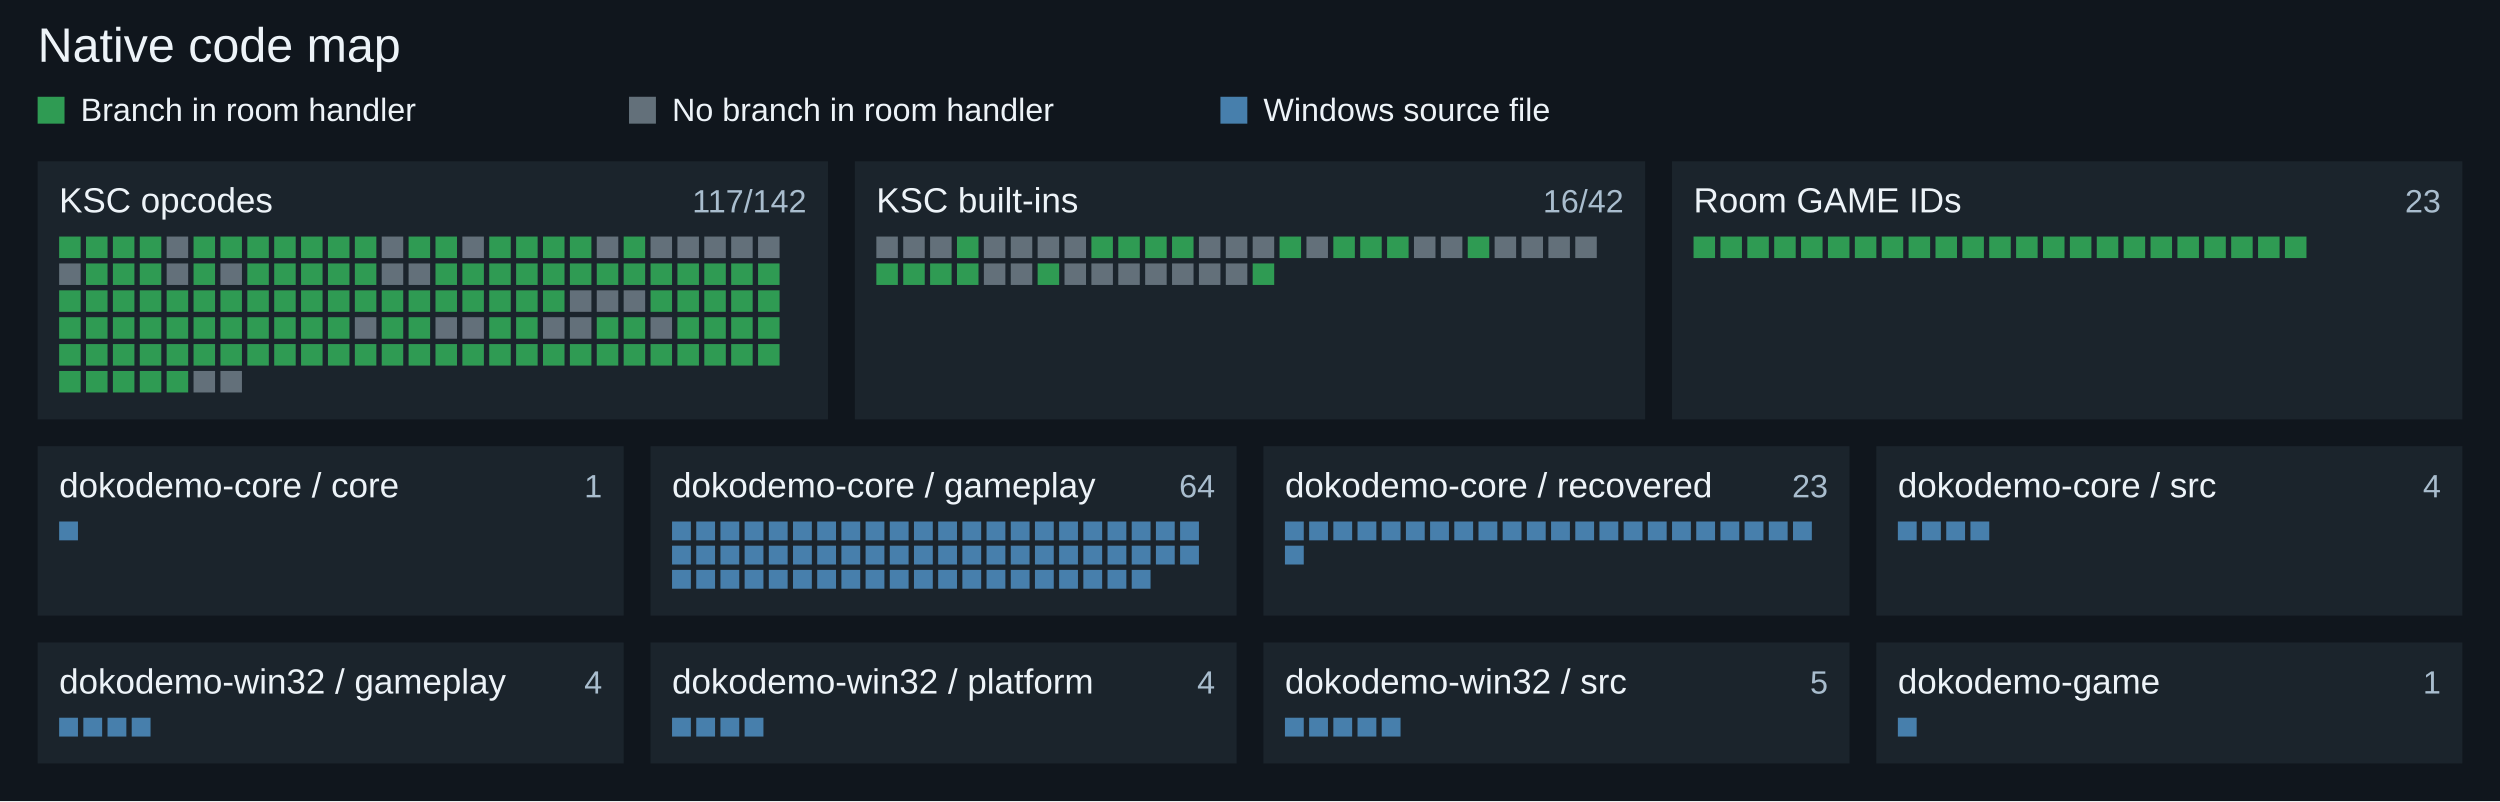
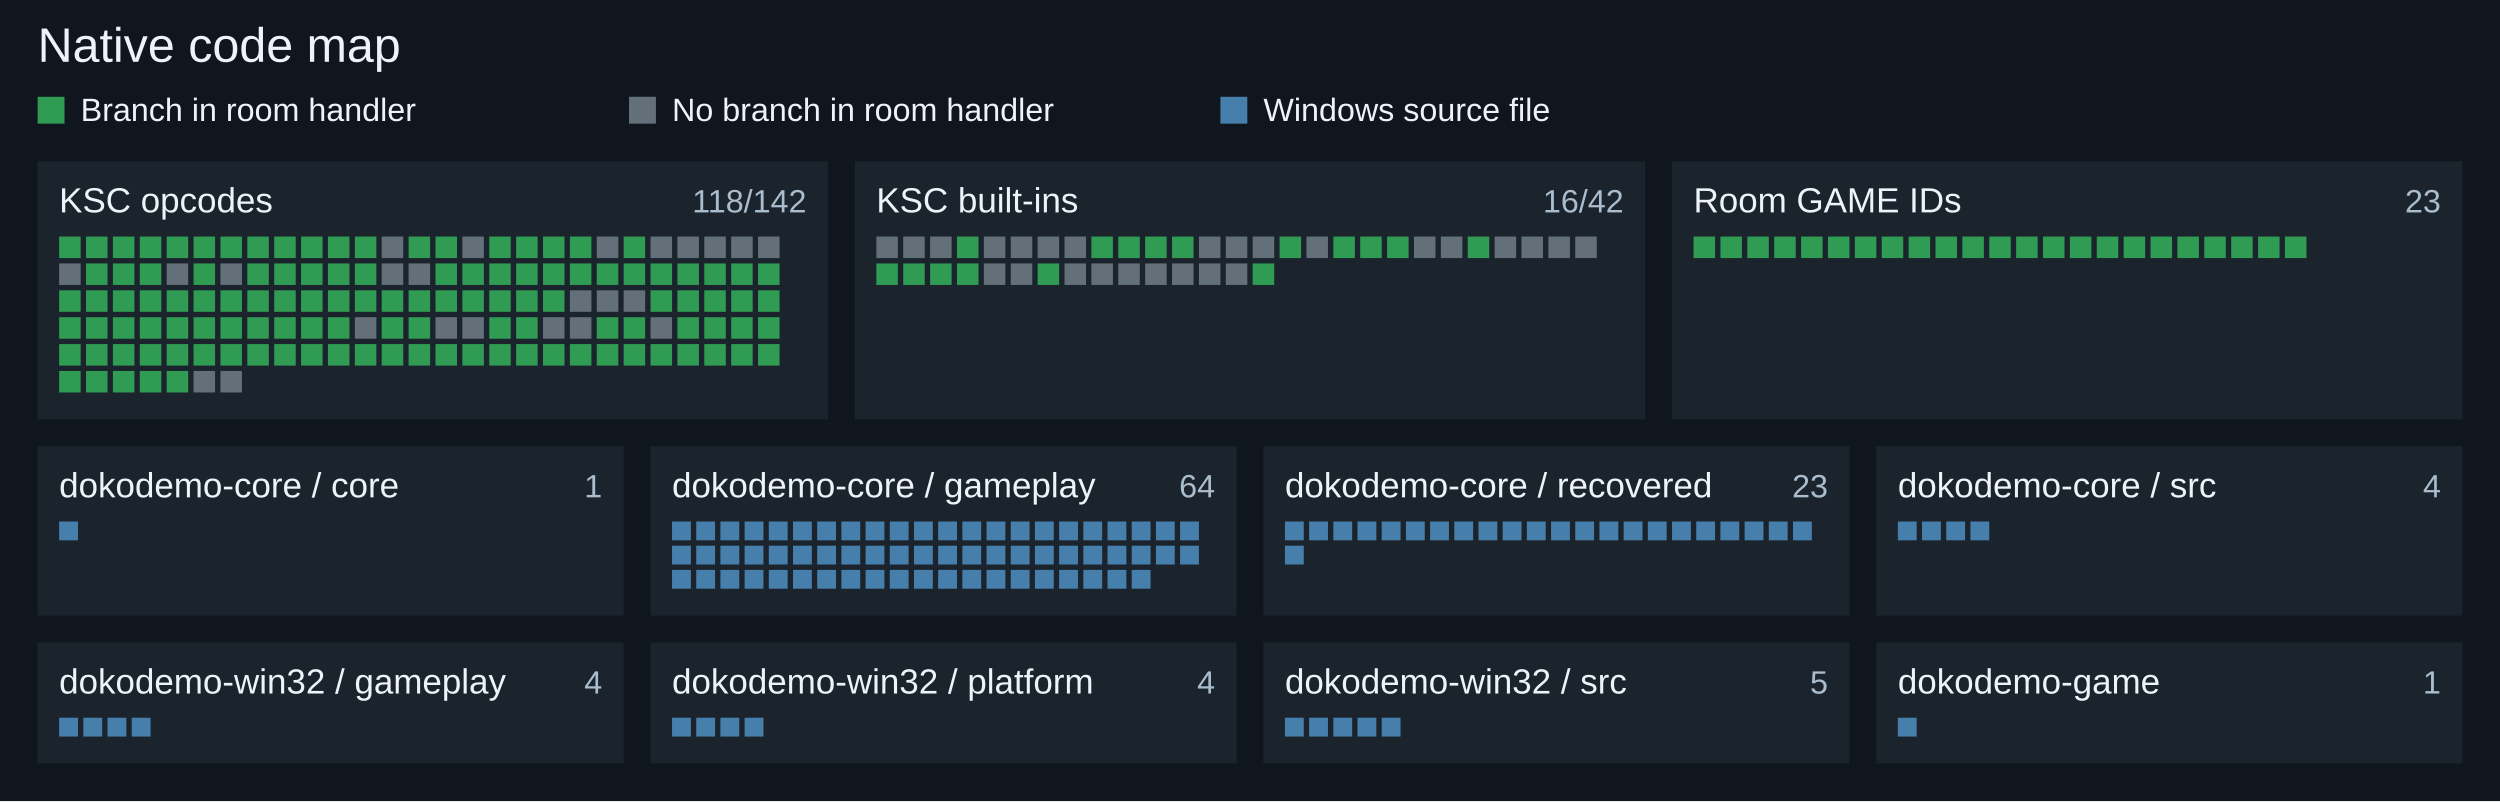
<svg xmlns="http://www.w3.org/2000/svg" width="930" height="298" viewBox="0 0 930 298" role="img" aria-label="Native code map. Each square represents a dispatch ID or Windows source file.">
  <rect x="0" y="0" width="930" height="298" fill="#10161d" />
  <g font-family="Segoe UI, Arial, sans-serif">
    <text x="14" y="23" font-size="18" fill="#edf3f8">Native code map</text>
    <rect x="14" y="36" width="10" height="10" fill="#2f9b53" />
    <text x="30" y="45" font-size="12" fill="#edf3f8">Branch in room handler</text>
    <rect x="234" y="36" width="10" height="10" fill="#63707a" />
    <text x="250" y="45" font-size="12" fill="#edf3f8">No branch in room handler</text>
    <rect x="454" y="36" width="10" height="10" fill="#477fac" />
    <text x="470" y="45" font-size="12" fill="#edf3f8">Windows source file</text>
    <rect x="14" y="60" width="294" height="96" fill="#1b242c" />
    <text x="22" y="79" font-size="13" fill="#edf3f8">KSC opcodes</text>
-     <text x="300" y="79" font-size="12" fill="#a9bdce" text-anchor="end">117/142</text>
+     <text x="300" y="79" font-size="12" fill="#a9bdce" text-anchor="end">118/142</text>
    <rect x="22" y="88" width="8" height="8" fill="#2f9b53" />
    <rect x="32" y="88" width="8" height="8" fill="#2f9b53" />
    <rect x="42" y="88" width="8" height="8" fill="#2f9b53" />
    <rect x="52" y="88" width="8" height="8" fill="#2f9b53" />
-     <rect x="62" y="88" width="8" height="8" fill="#63707a" />
+     <rect x="62" y="88" width="8" height="8" fill="#2f9b53" />
    <rect x="72" y="88" width="8" height="8" fill="#2f9b53" />
    <rect x="82" y="88" width="8" height="8" fill="#2f9b53" />
    <rect x="92" y="88" width="8" height="8" fill="#2f9b53" />
    <rect x="102" y="88" width="8" height="8" fill="#2f9b53" />
    <rect x="112" y="88" width="8" height="8" fill="#2f9b53" />
    <rect x="122" y="88" width="8" height="8" fill="#2f9b53" />
    <rect x="132" y="88" width="8" height="8" fill="#2f9b53" />
    <rect x="142" y="88" width="8" height="8" fill="#63707a" />
    <rect x="152" y="88" width="8" height="8" fill="#2f9b53" />
    <rect x="162" y="88" width="8" height="8" fill="#2f9b53" />
    <rect x="172" y="88" width="8" height="8" fill="#63707a" />
    <rect x="182" y="88" width="8" height="8" fill="#2f9b53" />
    <rect x="192" y="88" width="8" height="8" fill="#2f9b53" />
    <rect x="202" y="88" width="8" height="8" fill="#2f9b53" />
    <rect x="212" y="88" width="8" height="8" fill="#2f9b53" />
    <rect x="222" y="88" width="8" height="8" fill="#63707a" />
    <rect x="232" y="88" width="8" height="8" fill="#2f9b53" />
    <rect x="242" y="88" width="8" height="8" fill="#63707a" />
    <rect x="252" y="88" width="8" height="8" fill="#63707a" />
    <rect x="262" y="88" width="8" height="8" fill="#63707a" />
    <rect x="272" y="88" width="8" height="8" fill="#63707a" />
    <rect x="282" y="88" width="8" height="8" fill="#63707a" />
    <rect x="22" y="98" width="8" height="8" fill="#63707a" />
    <rect x="32" y="98" width="8" height="8" fill="#2f9b53" />
    <rect x="42" y="98" width="8" height="8" fill="#2f9b53" />
    <rect x="52" y="98" width="8" height="8" fill="#2f9b53" />
    <rect x="62" y="98" width="8" height="8" fill="#63707a" />
    <rect x="72" y="98" width="8" height="8" fill="#2f9b53" />
    <rect x="82" y="98" width="8" height="8" fill="#63707a" />
    <rect x="92" y="98" width="8" height="8" fill="#2f9b53" />
    <rect x="102" y="98" width="8" height="8" fill="#2f9b53" />
    <rect x="112" y="98" width="8" height="8" fill="#2f9b53" />
    <rect x="122" y="98" width="8" height="8" fill="#2f9b53" />
    <rect x="132" y="98" width="8" height="8" fill="#2f9b53" />
    <rect x="142" y="98" width="8" height="8" fill="#63707a" />
    <rect x="152" y="98" width="8" height="8" fill="#63707a" />
    <rect x="162" y="98" width="8" height="8" fill="#2f9b53" />
    <rect x="172" y="98" width="8" height="8" fill="#2f9b53" />
    <rect x="182" y="98" width="8" height="8" fill="#2f9b53" />
    <rect x="192" y="98" width="8" height="8" fill="#2f9b53" />
    <rect x="202" y="98" width="8" height="8" fill="#2f9b53" />
    <rect x="212" y="98" width="8" height="8" fill="#2f9b53" />
    <rect x="222" y="98" width="8" height="8" fill="#2f9b53" />
    <rect x="232" y="98" width="8" height="8" fill="#2f9b53" />
    <rect x="242" y="98" width="8" height="8" fill="#2f9b53" />
    <rect x="252" y="98" width="8" height="8" fill="#2f9b53" />
    <rect x="262" y="98" width="8" height="8" fill="#2f9b53" />
    <rect x="272" y="98" width="8" height="8" fill="#2f9b53" />
    <rect x="282" y="98" width="8" height="8" fill="#2f9b53" />
    <rect x="22" y="108" width="8" height="8" fill="#2f9b53" />
    <rect x="32" y="108" width="8" height="8" fill="#2f9b53" />
    <rect x="42" y="108" width="8" height="8" fill="#2f9b53" />
    <rect x="52" y="108" width="8" height="8" fill="#2f9b53" />
    <rect x="62" y="108" width="8" height="8" fill="#2f9b53" />
    <rect x="72" y="108" width="8" height="8" fill="#2f9b53" />
    <rect x="82" y="108" width="8" height="8" fill="#2f9b53" />
    <rect x="92" y="108" width="8" height="8" fill="#2f9b53" />
    <rect x="102" y="108" width="8" height="8" fill="#2f9b53" />
    <rect x="112" y="108" width="8" height="8" fill="#2f9b53" />
    <rect x="122" y="108" width="8" height="8" fill="#2f9b53" />
    <rect x="132" y="108" width="8" height="8" fill="#2f9b53" />
    <rect x="142" y="108" width="8" height="8" fill="#2f9b53" />
    <rect x="152" y="108" width="8" height="8" fill="#2f9b53" />
    <rect x="162" y="108" width="8" height="8" fill="#2f9b53" />
    <rect x="172" y="108" width="8" height="8" fill="#2f9b53" />
    <rect x="182" y="108" width="8" height="8" fill="#2f9b53" />
    <rect x="192" y="108" width="8" height="8" fill="#2f9b53" />
    <rect x="202" y="108" width="8" height="8" fill="#2f9b53" />
    <rect x="212" y="108" width="8" height="8" fill="#63707a" />
    <rect x="222" y="108" width="8" height="8" fill="#63707a" />
    <rect x="232" y="108" width="8" height="8" fill="#63707a" />
    <rect x="242" y="108" width="8" height="8" fill="#2f9b53" />
    <rect x="252" y="108" width="8" height="8" fill="#2f9b53" />
    <rect x="262" y="108" width="8" height="8" fill="#2f9b53" />
    <rect x="272" y="108" width="8" height="8" fill="#2f9b53" />
    <rect x="282" y="108" width="8" height="8" fill="#2f9b53" />
    <rect x="22" y="118" width="8" height="8" fill="#2f9b53" />
    <rect x="32" y="118" width="8" height="8" fill="#2f9b53" />
    <rect x="42" y="118" width="8" height="8" fill="#2f9b53" />
    <rect x="52" y="118" width="8" height="8" fill="#2f9b53" />
    <rect x="62" y="118" width="8" height="8" fill="#2f9b53" />
    <rect x="72" y="118" width="8" height="8" fill="#2f9b53" />
    <rect x="82" y="118" width="8" height="8" fill="#2f9b53" />
    <rect x="92" y="118" width="8" height="8" fill="#2f9b53" />
    <rect x="102" y="118" width="8" height="8" fill="#2f9b53" />
    <rect x="112" y="118" width="8" height="8" fill="#2f9b53" />
    <rect x="122" y="118" width="8" height="8" fill="#2f9b53" />
    <rect x="132" y="118" width="8" height="8" fill="#63707a" />
    <rect x="142" y="118" width="8" height="8" fill="#2f9b53" />
    <rect x="152" y="118" width="8" height="8" fill="#2f9b53" />
    <rect x="162" y="118" width="8" height="8" fill="#63707a" />
    <rect x="172" y="118" width="8" height="8" fill="#63707a" />
    <rect x="182" y="118" width="8" height="8" fill="#2f9b53" />
    <rect x="192" y="118" width="8" height="8" fill="#2f9b53" />
    <rect x="202" y="118" width="8" height="8" fill="#63707a" />
    <rect x="212" y="118" width="8" height="8" fill="#63707a" />
    <rect x="222" y="118" width="8" height="8" fill="#2f9b53" />
    <rect x="232" y="118" width="8" height="8" fill="#2f9b53" />
    <rect x="242" y="118" width="8" height="8" fill="#63707a" />
    <rect x="252" y="118" width="8" height="8" fill="#2f9b53" />
    <rect x="262" y="118" width="8" height="8" fill="#2f9b53" />
    <rect x="272" y="118" width="8" height="8" fill="#2f9b53" />
    <rect x="282" y="118" width="8" height="8" fill="#2f9b53" />
    <rect x="22" y="128" width="8" height="8" fill="#2f9b53" />
    <rect x="32" y="128" width="8" height="8" fill="#2f9b53" />
    <rect x="42" y="128" width="8" height="8" fill="#2f9b53" />
    <rect x="52" y="128" width="8" height="8" fill="#2f9b53" />
    <rect x="62" y="128" width="8" height="8" fill="#2f9b53" />
    <rect x="72" y="128" width="8" height="8" fill="#2f9b53" />
    <rect x="82" y="128" width="8" height="8" fill="#2f9b53" />
    <rect x="92" y="128" width="8" height="8" fill="#2f9b53" />
    <rect x="102" y="128" width="8" height="8" fill="#2f9b53" />
    <rect x="112" y="128" width="8" height="8" fill="#2f9b53" />
    <rect x="122" y="128" width="8" height="8" fill="#2f9b53" />
    <rect x="132" y="128" width="8" height="8" fill="#2f9b53" />
    <rect x="142" y="128" width="8" height="8" fill="#2f9b53" />
    <rect x="152" y="128" width="8" height="8" fill="#2f9b53" />
    <rect x="162" y="128" width="8" height="8" fill="#2f9b53" />
    <rect x="172" y="128" width="8" height="8" fill="#2f9b53" />
    <rect x="182" y="128" width="8" height="8" fill="#2f9b53" />
    <rect x="192" y="128" width="8" height="8" fill="#2f9b53" />
    <rect x="202" y="128" width="8" height="8" fill="#2f9b53" />
    <rect x="212" y="128" width="8" height="8" fill="#2f9b53" />
    <rect x="222" y="128" width="8" height="8" fill="#2f9b53" />
    <rect x="232" y="128" width="8" height="8" fill="#2f9b53" />
    <rect x="242" y="128" width="8" height="8" fill="#2f9b53" />
    <rect x="252" y="128" width="8" height="8" fill="#2f9b53" />
    <rect x="262" y="128" width="8" height="8" fill="#2f9b53" />
    <rect x="272" y="128" width="8" height="8" fill="#2f9b53" />
    <rect x="282" y="128" width="8" height="8" fill="#2f9b53" />
    <rect x="22" y="138" width="8" height="8" fill="#2f9b53" />
    <rect x="32" y="138" width="8" height="8" fill="#2f9b53" />
    <rect x="42" y="138" width="8" height="8" fill="#2f9b53" />
    <rect x="52" y="138" width="8" height="8" fill="#2f9b53" />
    <rect x="62" y="138" width="8" height="8" fill="#2f9b53" />
    <rect x="72" y="138" width="8" height="8" fill="#63707a" />
    <rect x="82" y="138" width="8" height="8" fill="#63707a" />
    <rect x="318" y="60" width="294" height="96" fill="#1b242c" />
    <text x="326" y="79" font-size="13" fill="#edf3f8">KSC built-ins</text>
    <text x="604" y="79" font-size="12" fill="#a9bdce" text-anchor="end">16/42</text>
    <rect x="326" y="88" width="8" height="8" fill="#63707a" />
    <rect x="336" y="88" width="8" height="8" fill="#63707a" />
    <rect x="346" y="88" width="8" height="8" fill="#63707a" />
    <rect x="356" y="88" width="8" height="8" fill="#2f9b53" />
    <rect x="366" y="88" width="8" height="8" fill="#63707a" />
    <rect x="376" y="88" width="8" height="8" fill="#63707a" />
    <rect x="386" y="88" width="8" height="8" fill="#63707a" />
    <rect x="396" y="88" width="8" height="8" fill="#63707a" />
    <rect x="406" y="88" width="8" height="8" fill="#2f9b53" />
    <rect x="416" y="88" width="8" height="8" fill="#2f9b53" />
    <rect x="426" y="88" width="8" height="8" fill="#2f9b53" />
    <rect x="436" y="88" width="8" height="8" fill="#2f9b53" />
    <rect x="446" y="88" width="8" height="8" fill="#63707a" />
    <rect x="456" y="88" width="8" height="8" fill="#63707a" />
    <rect x="466" y="88" width="8" height="8" fill="#63707a" />
    <rect x="476" y="88" width="8" height="8" fill="#2f9b53" />
    <rect x="486" y="88" width="8" height="8" fill="#63707a" />
    <rect x="496" y="88" width="8" height="8" fill="#2f9b53" />
    <rect x="506" y="88" width="8" height="8" fill="#2f9b53" />
    <rect x="516" y="88" width="8" height="8" fill="#2f9b53" />
    <rect x="526" y="88" width="8" height="8" fill="#63707a" />
    <rect x="536" y="88" width="8" height="8" fill="#63707a" />
    <rect x="546" y="88" width="8" height="8" fill="#2f9b53" />
    <rect x="556" y="88" width="8" height="8" fill="#63707a" />
    <rect x="566" y="88" width="8" height="8" fill="#63707a" />
    <rect x="576" y="88" width="8" height="8" fill="#63707a" />
    <rect x="586" y="88" width="8" height="8" fill="#63707a" />
    <rect x="326" y="98" width="8" height="8" fill="#2f9b53" />
    <rect x="336" y="98" width="8" height="8" fill="#2f9b53" />
    <rect x="346" y="98" width="8" height="8" fill="#2f9b53" />
    <rect x="356" y="98" width="8" height="8" fill="#2f9b53" />
    <rect x="366" y="98" width="8" height="8" fill="#63707a" />
    <rect x="376" y="98" width="8" height="8" fill="#63707a" />
    <rect x="386" y="98" width="8" height="8" fill="#2f9b53" />
    <rect x="396" y="98" width="8" height="8" fill="#63707a" />
    <rect x="406" y="98" width="8" height="8" fill="#63707a" />
    <rect x="416" y="98" width="8" height="8" fill="#63707a" />
    <rect x="426" y="98" width="8" height="8" fill="#63707a" />
    <rect x="436" y="98" width="8" height="8" fill="#63707a" />
    <rect x="446" y="98" width="8" height="8" fill="#63707a" />
    <rect x="456" y="98" width="8" height="8" fill="#63707a" />
    <rect x="466" y="98" width="8" height="8" fill="#2f9b53" />
    <rect x="622" y="60" width="294" height="96" fill="#1b242c" />
    <text x="630" y="79" font-size="13" fill="#edf3f8">Room GAME IDs</text>
    <text x="908" y="79" font-size="12" fill="#a9bdce" text-anchor="end">23</text>
    <rect x="630" y="88" width="8" height="8" fill="#2f9b53" />
    <rect x="640" y="88" width="8" height="8" fill="#2f9b53" />
    <rect x="650" y="88" width="8" height="8" fill="#2f9b53" />
    <rect x="660" y="88" width="8" height="8" fill="#2f9b53" />
    <rect x="670" y="88" width="8" height="8" fill="#2f9b53" />
    <rect x="680" y="88" width="8" height="8" fill="#2f9b53" />
    <rect x="690" y="88" width="8" height="8" fill="#2f9b53" />
    <rect x="700" y="88" width="8" height="8" fill="#2f9b53" />
    <rect x="710" y="88" width="8" height="8" fill="#2f9b53" />
    <rect x="720" y="88" width="8" height="8" fill="#2f9b53" />
    <rect x="730" y="88" width="8" height="8" fill="#2f9b53" />
    <rect x="740" y="88" width="8" height="8" fill="#2f9b53" />
    <rect x="750" y="88" width="8" height="8" fill="#2f9b53" />
    <rect x="760" y="88" width="8" height="8" fill="#2f9b53" />
    <rect x="770" y="88" width="8" height="8" fill="#2f9b53" />
    <rect x="780" y="88" width="8" height="8" fill="#2f9b53" />
    <rect x="790" y="88" width="8" height="8" fill="#2f9b53" />
    <rect x="800" y="88" width="8" height="8" fill="#2f9b53" />
    <rect x="810" y="88" width="8" height="8" fill="#2f9b53" />
    <rect x="820" y="88" width="8" height="8" fill="#2f9b53" />
    <rect x="830" y="88" width="8" height="8" fill="#2f9b53" />
    <rect x="840" y="88" width="8" height="8" fill="#2f9b53" />
    <rect x="850" y="88" width="8" height="8" fill="#2f9b53" />
    <rect x="14" y="166" width="218" height="63" fill="#1b242c" />
    <text x="22" y="185" font-size="13" fill="#edf3f8">dokodemo-core / core</text>
    <text x="224" y="185" font-size="12" fill="#a9bdce" text-anchor="end">1</text>
    <rect x="22" y="194" width="7" height="7" fill="#477fac" />
    <rect x="242" y="166" width="218" height="63" fill="#1b242c" />
    <text x="250" y="185" font-size="13" fill="#edf3f8">dokodemo-core / gameplay</text>
    <text x="452" y="185" font-size="12" fill="#a9bdce" text-anchor="end">64</text>
    <rect x="250" y="194" width="7" height="7" fill="#477fac" />
    <rect x="259" y="194" width="7" height="7" fill="#477fac" />
    <rect x="268" y="194" width="7" height="7" fill="#477fac" />
    <rect x="277" y="194" width="7" height="7" fill="#477fac" />
    <rect x="286" y="194" width="7" height="7" fill="#477fac" />
    <rect x="295" y="194" width="7" height="7" fill="#477fac" />
    <rect x="304" y="194" width="7" height="7" fill="#477fac" />
    <rect x="313" y="194" width="7" height="7" fill="#477fac" />
    <rect x="322" y="194" width="7" height="7" fill="#477fac" />
    <rect x="331" y="194" width="7" height="7" fill="#477fac" />
    <rect x="340" y="194" width="7" height="7" fill="#477fac" />
    <rect x="349" y="194" width="7" height="7" fill="#477fac" />
    <rect x="358" y="194" width="7" height="7" fill="#477fac" />
    <rect x="367" y="194" width="7" height="7" fill="#477fac" />
    <rect x="376" y="194" width="7" height="7" fill="#477fac" />
    <rect x="385" y="194" width="7" height="7" fill="#477fac" />
    <rect x="394" y="194" width="7" height="7" fill="#477fac" />
    <rect x="403" y="194" width="7" height="7" fill="#477fac" />
    <rect x="412" y="194" width="7" height="7" fill="#477fac" />
    <rect x="421" y="194" width="7" height="7" fill="#477fac" />
    <rect x="430" y="194" width="7" height="7" fill="#477fac" />
    <rect x="439" y="194" width="7" height="7" fill="#477fac" />
    <rect x="250" y="203" width="7" height="7" fill="#477fac" />
    <rect x="259" y="203" width="7" height="7" fill="#477fac" />
    <rect x="268" y="203" width="7" height="7" fill="#477fac" />
    <rect x="277" y="203" width="7" height="7" fill="#477fac" />
    <rect x="286" y="203" width="7" height="7" fill="#477fac" />
    <rect x="295" y="203" width="7" height="7" fill="#477fac" />
    <rect x="304" y="203" width="7" height="7" fill="#477fac" />
    <rect x="313" y="203" width="7" height="7" fill="#477fac" />
    <rect x="322" y="203" width="7" height="7" fill="#477fac" />
    <rect x="331" y="203" width="7" height="7" fill="#477fac" />
    <rect x="340" y="203" width="7" height="7" fill="#477fac" />
    <rect x="349" y="203" width="7" height="7" fill="#477fac" />
    <rect x="358" y="203" width="7" height="7" fill="#477fac" />
    <rect x="367" y="203" width="7" height="7" fill="#477fac" />
    <rect x="376" y="203" width="7" height="7" fill="#477fac" />
    <rect x="385" y="203" width="7" height="7" fill="#477fac" />
    <rect x="394" y="203" width="7" height="7" fill="#477fac" />
    <rect x="403" y="203" width="7" height="7" fill="#477fac" />
    <rect x="412" y="203" width="7" height="7" fill="#477fac" />
    <rect x="421" y="203" width="7" height="7" fill="#477fac" />
    <rect x="430" y="203" width="7" height="7" fill="#477fac" />
    <rect x="439" y="203" width="7" height="7" fill="#477fac" />
    <rect x="250" y="212" width="7" height="7" fill="#477fac" />
    <rect x="259" y="212" width="7" height="7" fill="#477fac" />
    <rect x="268" y="212" width="7" height="7" fill="#477fac" />
    <rect x="277" y="212" width="7" height="7" fill="#477fac" />
    <rect x="286" y="212" width="7" height="7" fill="#477fac" />
    <rect x="295" y="212" width="7" height="7" fill="#477fac" />
    <rect x="304" y="212" width="7" height="7" fill="#477fac" />
    <rect x="313" y="212" width="7" height="7" fill="#477fac" />
    <rect x="322" y="212" width="7" height="7" fill="#477fac" />
    <rect x="331" y="212" width="7" height="7" fill="#477fac" />
    <rect x="340" y="212" width="7" height="7" fill="#477fac" />
    <rect x="349" y="212" width="7" height="7" fill="#477fac" />
    <rect x="358" y="212" width="7" height="7" fill="#477fac" />
    <rect x="367" y="212" width="7" height="7" fill="#477fac" />
    <rect x="376" y="212" width="7" height="7" fill="#477fac" />
    <rect x="385" y="212" width="7" height="7" fill="#477fac" />
    <rect x="394" y="212" width="7" height="7" fill="#477fac" />
    <rect x="403" y="212" width="7" height="7" fill="#477fac" />
    <rect x="412" y="212" width="7" height="7" fill="#477fac" />
    <rect x="421" y="212" width="7" height="7" fill="#477fac" />
    <rect x="470" y="166" width="218" height="63" fill="#1b242c" />
    <text x="478" y="185" font-size="13" fill="#edf3f8">dokodemo-core / recovered</text>
    <text x="680" y="185" font-size="12" fill="#a9bdce" text-anchor="end">23</text>
    <rect x="478" y="194" width="7" height="7" fill="#477fac" />
    <rect x="487" y="194" width="7" height="7" fill="#477fac" />
    <rect x="496" y="194" width="7" height="7" fill="#477fac" />
    <rect x="505" y="194" width="7" height="7" fill="#477fac" />
    <rect x="514" y="194" width="7" height="7" fill="#477fac" />
    <rect x="523" y="194" width="7" height="7" fill="#477fac" />
    <rect x="532" y="194" width="7" height="7" fill="#477fac" />
    <rect x="541" y="194" width="7" height="7" fill="#477fac" />
    <rect x="550" y="194" width="7" height="7" fill="#477fac" />
    <rect x="559" y="194" width="7" height="7" fill="#477fac" />
    <rect x="568" y="194" width="7" height="7" fill="#477fac" />
    <rect x="577" y="194" width="7" height="7" fill="#477fac" />
    <rect x="586" y="194" width="7" height="7" fill="#477fac" />
    <rect x="595" y="194" width="7" height="7" fill="#477fac" />
    <rect x="604" y="194" width="7" height="7" fill="#477fac" />
    <rect x="613" y="194" width="7" height="7" fill="#477fac" />
    <rect x="622" y="194" width="7" height="7" fill="#477fac" />
    <rect x="631" y="194" width="7" height="7" fill="#477fac" />
    <rect x="640" y="194" width="7" height="7" fill="#477fac" />
    <rect x="649" y="194" width="7" height="7" fill="#477fac" />
    <rect x="658" y="194" width="7" height="7" fill="#477fac" />
    <rect x="667" y="194" width="7" height="7" fill="#477fac" />
    <rect x="478" y="203" width="7" height="7" fill="#477fac" />
    <rect x="698" y="166" width="218" height="63" fill="#1b242c" />
    <text x="706" y="185" font-size="13" fill="#edf3f8">dokodemo-core / src</text>
    <text x="908" y="185" font-size="12" fill="#a9bdce" text-anchor="end">4</text>
    <rect x="706" y="194" width="7" height="7" fill="#477fac" />
    <rect x="715" y="194" width="7" height="7" fill="#477fac" />
    <rect x="724" y="194" width="7" height="7" fill="#477fac" />
    <rect x="733" y="194" width="7" height="7" fill="#477fac" />
    <rect x="14" y="239" width="218" height="45" fill="#1b242c" />
    <text x="22" y="258" font-size="13" fill="#edf3f8">dokodemo-win32 / gameplay</text>
    <text x="224" y="258" font-size="12" fill="#a9bdce" text-anchor="end">4</text>
    <rect x="22" y="267" width="7" height="7" fill="#477fac" />
    <rect x="31" y="267" width="7" height="7" fill="#477fac" />
    <rect x="40" y="267" width="7" height="7" fill="#477fac" />
    <rect x="49" y="267" width="7" height="7" fill="#477fac" />
    <rect x="242" y="239" width="218" height="45" fill="#1b242c" />
    <text x="250" y="258" font-size="13" fill="#edf3f8">dokodemo-win32 / platform</text>
    <text x="452" y="258" font-size="12" fill="#a9bdce" text-anchor="end">4</text>
    <rect x="250" y="267" width="7" height="7" fill="#477fac" />
    <rect x="259" y="267" width="7" height="7" fill="#477fac" />
    <rect x="268" y="267" width="7" height="7" fill="#477fac" />
    <rect x="277" y="267" width="7" height="7" fill="#477fac" />
    <rect x="470" y="239" width="218" height="45" fill="#1b242c" />
    <text x="478" y="258" font-size="13" fill="#edf3f8">dokodemo-win32 / src</text>
    <text x="680" y="258" font-size="12" fill="#a9bdce" text-anchor="end">5</text>
    <rect x="478" y="267" width="7" height="7" fill="#477fac" />
    <rect x="487" y="267" width="7" height="7" fill="#477fac" />
    <rect x="496" y="267" width="7" height="7" fill="#477fac" />
    <rect x="505" y="267" width="7" height="7" fill="#477fac" />
    <rect x="514" y="267" width="7" height="7" fill="#477fac" />
    <rect x="698" y="239" width="218" height="45" fill="#1b242c" />
    <text x="706" y="258" font-size="13" fill="#edf3f8">dokodemo-game</text>
    <text x="908" y="258" font-size="12" fill="#a9bdce" text-anchor="end">1</text>
    <rect x="706" y="267" width="7" height="7" fill="#477fac" />
  </g>
</svg>
